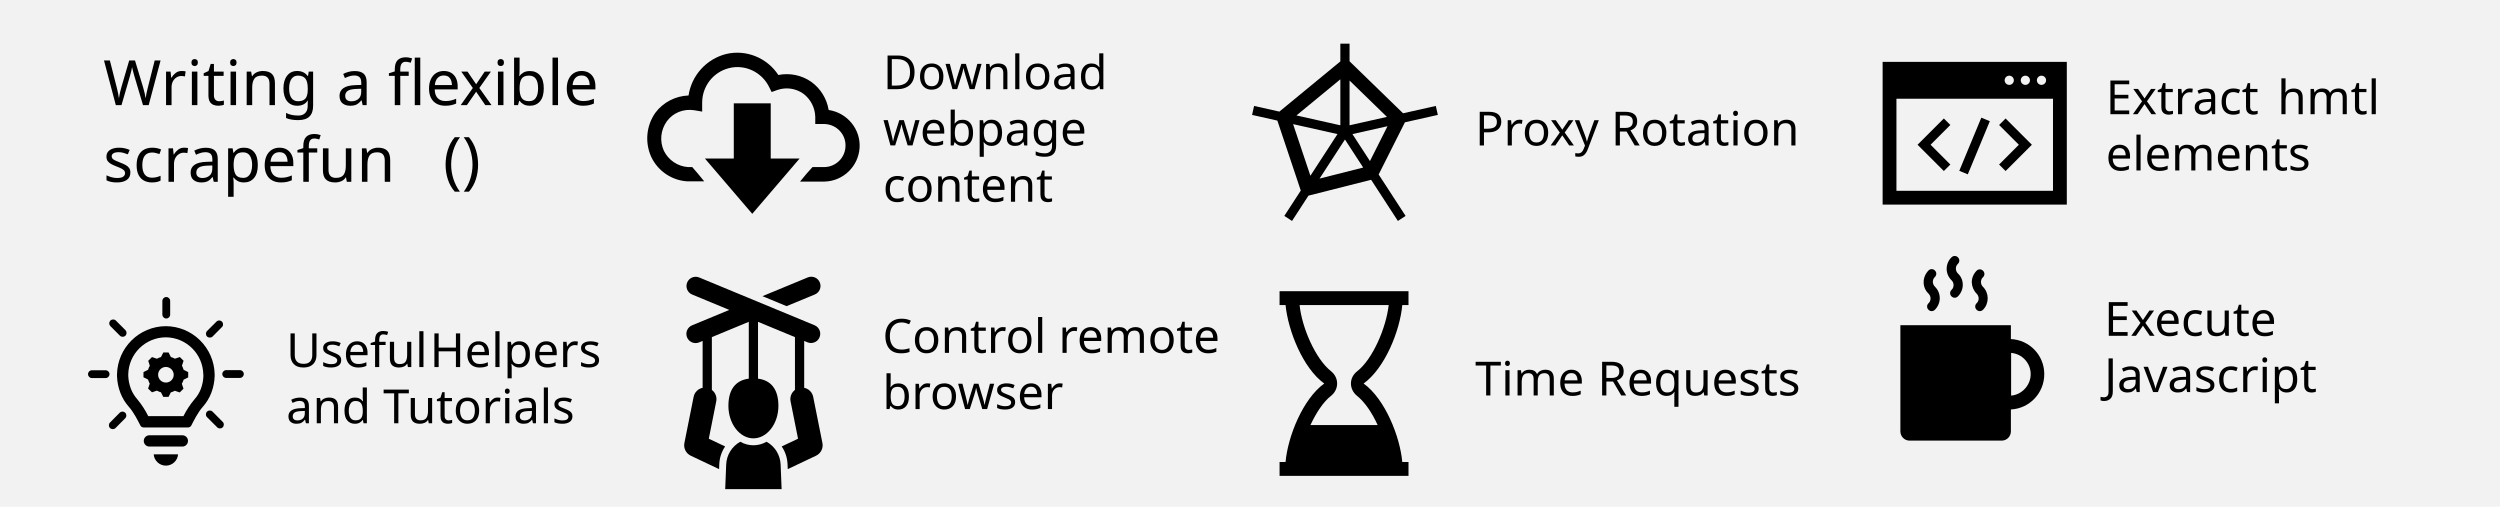
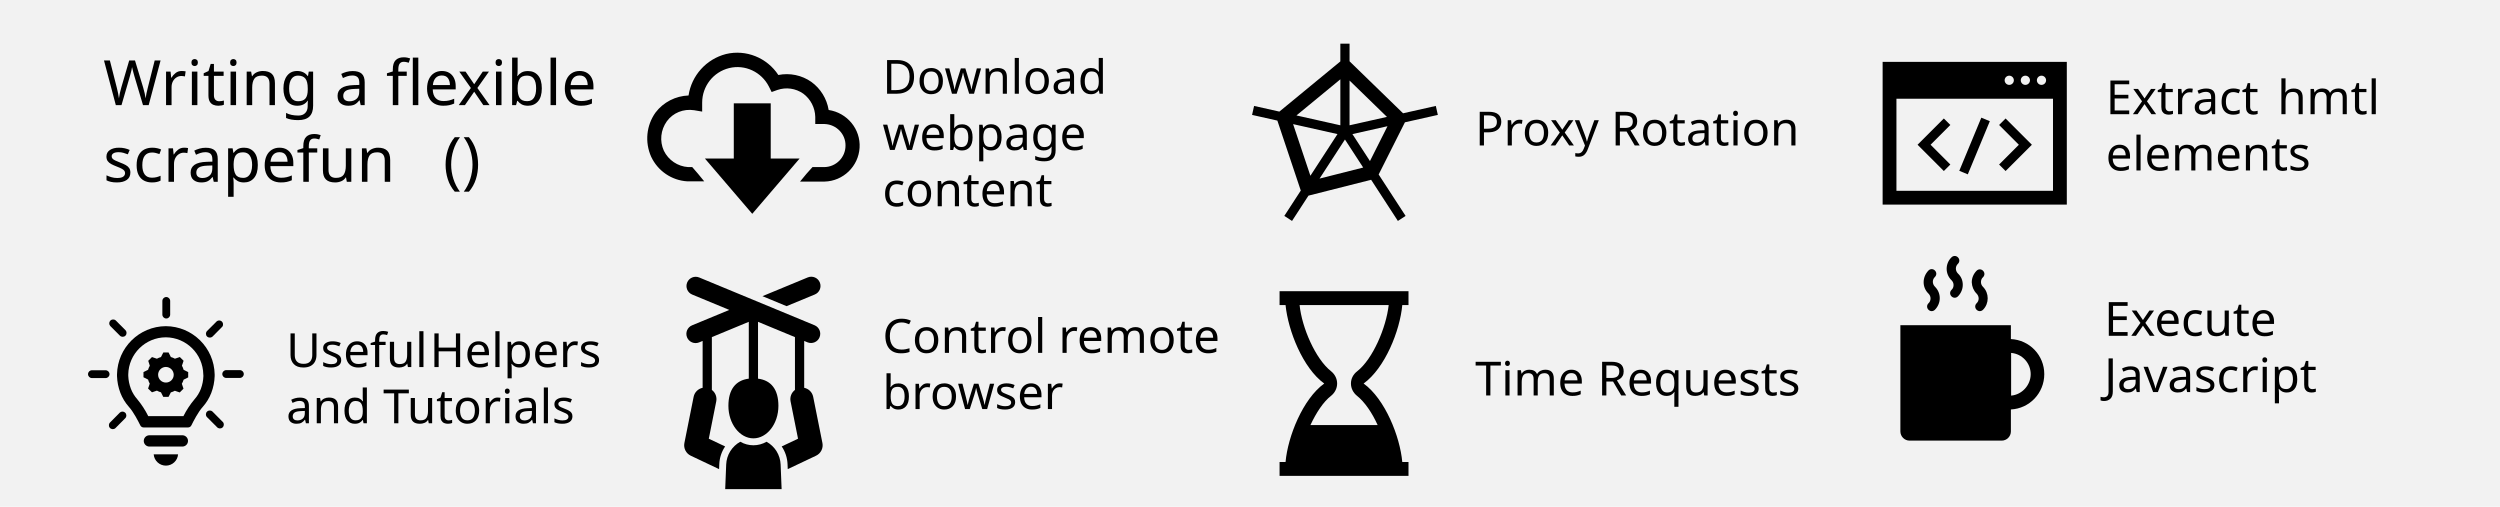
<svg xmlns="http://www.w3.org/2000/svg" width="4400" height="892" overflow="hidden">
  <defs>
    <clipPath id="clip0">
      <rect x="3" y="1581" width="4400" height="892" />
    </clipPath>
    <clipPath id="clip1">
      <rect x="3283" y="1621" width="390" height="389" />
    </clipPath>
    <clipPath id="clip2">
      <rect x="3283" y="1621" width="390" height="389" />
    </clipPath>
    <clipPath id="clip3">
      <rect x="3283" y="1621" width="390" height="389" />
    </clipPath>
    <clipPath id="clip4">
      <rect x="2176" y="1621" width="391" height="389" />
    </clipPath>
    <clipPath id="clip5">
      <rect x="2176" y="1621" width="391" height="389" />
    </clipPath>
    <clipPath id="clip6">
      <rect x="2176" y="1621" width="391" height="389" />
    </clipPath>
    <clipPath id="clip7">
      <rect x="2173" y="2061" width="390" height="390" />
    </clipPath>
    <clipPath id="clip8">
      <rect x="2173" y="2061" width="390" height="390" />
    </clipPath>
    <clipPath id="clip9">
      <rect x="2173" y="2061" width="390" height="390" />
    </clipPath>
    <clipPath id="clip10">
      <rect x="1134" y="1621" width="390" height="389" />
    </clipPath>
    <clipPath id="clip11">
      <rect x="1134" y="1621" width="390" height="389" />
    </clipPath>
    <clipPath id="clip12">
      <rect x="1134" y="1621" width="390" height="389" />
    </clipPath>
    <clipPath id="clip13">
      <rect x="1134" y="2060" width="390" height="390" />
    </clipPath>
    <clipPath id="clip14">
      <rect x="1134" y="2060" width="390" height="390" />
    </clipPath>
    <clipPath id="clip15">
      <rect x="1134" y="2060" width="390" height="390" />
    </clipPath>
    <clipPath id="clip16">
      <rect x="3280" y="1998" width="389" height="392" />
    </clipPath>
    <clipPath id="clip17">
      <rect x="3280" y="1998" width="389" height="392" />
    </clipPath>
    <clipPath id="clip18">
      <rect x="3280" y="1998" width="389" height="392" />
    </clipPath>
    <clipPath id="clip19">
      <rect x="133" y="2090" width="331" height="330" />
    </clipPath>
    <clipPath id="clip20">
      <rect x="133" y="2090" width="331" height="330" />
    </clipPath>
    <clipPath id="clip21">
      <rect x="133" y="2090" width="331" height="330" />
    </clipPath>
  </defs>
  <g clip-path="url(#clip0)" transform="translate(-3 -1581)">
    <rect x="3" y="1581" width="4400" height="892" fill="#F2F2F2" />
-     <text font-family="CMU Serif,CMU Serif_MSFontService,sans-serif" font-weight="500" font-size="110" transform="matrix(1 0 0 1 184.72 1766)">Writing <tspan font-size="110" x="410.781" y="0">a flexible</tspan>
-       <tspan font-family="Lucida Console,Lucida Console_MSFontService,sans-serif" font-weight="400" font-stretch="semi-condensed" font-size="110" x="0" y="135">scrapefun</tspan>
+     <text font-family="CMU Serif,CMU Serif_MSFontService,sans-serif" font-weight="500" font-size="110" transform="matrix(1 0 0 1 184.72 1766)">Writing a flexible<tspan font-family="Lucida Console,Lucida Console_MSFontService,sans-serif" font-weight="400" font-stretch="semi-condensed" font-size="110" x="0" y="135">scrapefun</tspan>
      <tspan font-family="Lucida Console,Lucida Console_MSFontService,sans-serif" font-weight="400" font-stretch="semi-condensed" font-size="110" x="598.125" y="135">()</tspan>
    </text>
    <g clip-path="url(#clip1)">
      <g clip-path="url(#clip2)">
        <g clip-path="url(#clip3)">
          <path d="M140.161 260.995 93.887 214.76 140.161 168.526 151.588 179.953 116.821 214.76 151.588 249.568 140.161 260.995Z" transform="matrix(1 0 0 1 3284 1621)" />
          <path d="M248.838 260.995 237.411 249.568 272.178 214.76 237.411 179.953 248.838 168.526 295.113 214.76 248.838 260.995Z" transform="matrix(1 0 0 1 3284 1621)" />
          <path d="M143.606 208.844 244.867 208.844 244.867 225.053 143.606 225.053Z" transform="matrix(0.382845 -0.923813 0.923813 0.382845 3203.44 1934.35)" />
          <path d="M32.417 68.885 32.417 320.114 356.583 320.114 356.583 68.885ZM312.01 93.198C316.486 93.198 320.114 96.826 320.114 101.302 320.114 105.778 316.486 109.406 312.01 109.406 307.534 109.406 303.906 105.778 303.906 101.302 303.906 96.826 307.534 93.198 312.01 93.198ZM283.646 93.198C288.122 93.198 291.75 96.826 291.75 101.302 291.75 105.778 288.122 109.406 283.646 109.406 279.17 109.406 275.542 105.778 275.542 101.302 275.542 96.826 279.17 93.198 283.646 93.198ZM255.281 93.198C259.757 93.198 263.385 96.826 263.385 101.302 263.385 105.778 259.757 109.406 255.281 109.406 250.805 109.406 247.177 105.778 247.177 101.302 247.177 96.826 250.805 93.198 255.281 93.198ZM332.271 295.802 56.729 295.802 56.729 133.719 332.271 133.719Z" transform="matrix(1 0 0 1 3284 1621)" />
        </g>
      </g>
    </g>
    <g clip-path="url(#clip4)">
      <g clip-path="url(#clip5)">
        <g clip-path="url(#clip6)">
          <path d="M298.663 175.253 356.583 162.249 353.029 146.446 295.397 159.381 201.214 67.88 201.214 36.874 185.006 36.874 185.006 68.103 77.703 156.41 33.191 146.438 29.637 162.241 74.153 172.242 115.379 295.397 86.382 340.01 99.973 348.844 128.897 304.332 239.19 276.425 286.251 348.844 299.854 340.01 252.445 267.101ZM237.12 243.494 206.251 195.999 267.98 182.141ZM267.032 165.73 201.214 180.52 201.214 101.784ZM185.006 99.588 185.006 180.52 107.761 163.177ZM101.857 178.462 179.965 195.999 132.296 269.342ZM148.403 274.326 193.11 205.518 225.19 254.876Z" transform="matrix(1 0 0 1 2177 1621)" />
        </g>
      </g>
    </g>
    <g clip-path="url(#clip7)">
      <g clip-path="url(#clip8)">
        <g clip-path="url(#clip9)">
          <path d="M217.192 215.976C230.969 226.917 243.936 245.962 253.661 267.438L135.34 267.438C145.47 245.962 158.031 226.512 171.808 215.976 178.292 210.708 182.344 203.009 182.344 194.5 182.344 185.991 178.292 178.292 171.808 173.024 144.254 151.548 120.347 96.44 116.295 56.729L273.111 56.729C268.653 96.44 245.151 151.548 217.597 173.024 210.708 178.292 206.656 185.991 206.656 194.5 206.656 203.009 210.708 210.708 217.192 215.976ZM297.018 56.729 307.958 56.729 307.958 32.417 81.042 32.417 81.042 56.729 91.577 56.729C96.034 101.707 121.968 167.351 159.652 194.5 121.968 221.649 95.629 287.293 91.577 332.271L81.042 332.271 81.042 356.583 307.958 356.583 307.958 332.271 297.018 332.271C292.966 287.293 266.627 221.649 228.943 194.5 266.627 167.351 292.966 101.707 297.018 56.729Z" transform="matrix(1 0 0 1.00257 2174 2061)" />
        </g>
      </g>
    </g>
    <g clip-path="url(#clip10)">
      <g clip-path="url(#clip11)">
        <g clip-path="url(#clip12)">
          <path d="M224.891 141.823 160.057 141.823 160.057 239.073 109.406 239.073 192.474 336.323 275.542 239.073 224.891 239.073Z" transform="matrix(1.00257 0 0 1 1134 1621)" />
          <path d="M326.598 153.574C323.356 133.719 312.415 115.89 296.207 104.138 279.594 92.387 258.523 87.93 238.262 91.982 218.407 61.592 181.533 46.599 146.28 55.108 111.837 64.023 85.904 92.793 80.636 128.046 57.945 128.856 36.469 139.797 22.692 158.031 6.483 180.723 3.647 210.303 14.993 235.831 26.744 260.954 51.056 277.568 78.61 279.188L108.191 279.188 97.25 265.817 87.12 254.065 79.826 254.065C61.592 252.85 45.383 241.909 37.279 225.296 29.58 208.277 31.606 188.827 42.547 173.429 53.487 158.436 71.722 151.143 90.361 153.979L104.544 156.41 104.544 140.607C104.544 111.837 123.994 86.715 151.953 79.826 179.912 72.938 208.682 86.715 221.649 112.243L226.511 121.968 236.642 118.321C252.039 113.053 268.653 115.484 282.025 124.804 294.992 134.529 302.69 149.522 303.096 165.73L303.096 178.292 319.709 178.292C340.375 179.102 356.583 196.121 356.178 216.381 356.178 237.047 339.564 253.66 319.304 254.065L298.233 254.065 287.698 265.817 276.352 279.594 319.304 279.594C352.126 278.783 378.87 252.85 380.896 220.028 382.922 187.206 359.014 158.436 326.598 153.574Z" transform="matrix(1.00257 0 0 1 1134 1621)" />
        </g>
      </g>
    </g>
    <g clip-path="url(#clip13)">
      <g clip-path="url(#clip14)">
        <g clip-path="url(#clip15)">
          <path d="M1450.47 2360.71 1434.22 2279.46C1432.62 2271.44 1426.38 2265.17 1418.37 2263.53L1418.37 2181.06 1424.35 2183.54C1432.68 2186.87 1442.14 2182.81 1445.47 2174.48 1448.74 2166.29 1444.89 2156.98 1436.78 2153.51L1233.65 2069.38C1225.36 2065.94 1215.86 2069.88 1212.42 2078.18 1208.99 2086.47 1212.93 2095.97 1221.22 2099.41L1286.54 2126.46 1221.22 2153.5C1212.89 2156.83 1208.83 2166.29 1212.17 2174.62 1215.5 2182.95 1224.95 2187.01 1233.29 2183.68 1233.41 2183.63 1233.53 2183.58 1233.65 2183.52L1239.62 2181.06 1239.62 2263.53C1231.62 2265.17 1225.38 2271.45 1223.78 2279.46L1207.53 2360.71C1205.7 2369.85 1210.33 2379.06 1218.75 2383.05L1268.59 2406.66 1268.94 2398.02C1269.37 2386.84 1272.92 2376 1279.21 2366.74L1250.48 2353.13 1263.59 2287.42C1265.11 2279.78 1262.11 2271.95 1255.88 2267.27L1255.88 2174.32 1320.87 2147.4 1320.87 2247.42C1297.43 2250.41 1284.99 2266.83 1284.99 2295.29 1284.99 2326.89 1304.99 2352.5 1329 2352.5 1353.01 2352.5 1373.01 2326.89 1373.01 2295.29 1373.01 2266.83 1360.57 2250.41 1337.12 2247.42L1337.12 2147.4 1402.12 2174.32 1402.12 2267.27C1395.89 2271.95 1392.89 2279.78 1394.41 2287.42L1407.54 2353.12 1378.81 2366.72C1385.09 2375.98 1388.65 2386.82 1389.08 2398L1389.43 2406.64 1439.26 2383.03C1447.67 2379.04 1452.29 2369.84 1450.47 2360.71Z" />
          <path d="M1352.12 2358.47C1337.82 2366.76 1320.18 2366.76 1305.88 2358.47 1291.18 2366.56 1281.78 2381.74 1281.1 2398.5L1279.35 2441.87 1378.65 2441.87 1376.9 2398.5C1376.22 2381.74 1366.82 2366.56 1352.12 2358.47Z" />
          <path d="M1436.78 2099.41C1445.14 2096.14 1449.26 2086.71 1445.99 2078.35 1442.72 2069.99 1433.29 2065.87 1424.93 2069.14 1424.74 2069.22 1424.54 2069.3 1424.35 2069.38L1344.92 2102.25 1387.39 2119.84Z" />
        </g>
      </g>
    </g>
    <g clip-path="url(#clip16)">
      <g clip-path="url(#clip17)">
        <g clip-path="url(#clip18)">
          <path d="M320.925 239.883C320.925 206.656 294.992 179.912 262.17 178.292L262.17 153.979 67.67 153.979 67.67 340.375C67.67 349.289 74.963 356.583 83.878 356.583L245.961 356.583C254.876 356.583 262.17 349.289 262.17 340.375L262.17 301.88C294.992 300.259 320.925 273.11 320.925 239.883ZM262.575 277.568 262.575 202.604C282.025 204.225 297.018 220.433 297.018 239.883 297.018 259.333 281.62 275.947 262.575 277.568Z" transform="matrix(1 0 0 1.00257 3280 1999)" />
          <path d="M157.626 74.963C160.057 77.395 161.273 80.231 161.273 83.473 161.273 86.715 160.057 89.956 157.626 91.982 154.384 95.224 154.384 100.086 157.626 103.328 159.247 104.949 161.273 105.759 163.299 105.759 165.325 105.759 167.351 104.949 168.972 103.328 174.239 98.06 177.481 90.767 177.481 83.068 177.481 75.369 174.645 68.48 168.972 63.212 168.972 63.212 168.972 63.212 168.972 63.212 164.109 58.35 164.109 50.651 168.972 46.194 172.213 42.952 172.213 38.09 168.972 34.848 165.73 31.606 160.868 31.606 157.626 34.848 146.28 45.788 146.28 64.023 157.626 74.963 157.626 74.963 157.626 74.963 157.626 74.963Z" transform="matrix(1 0 0 1.00257 3280 1999)" />
          <path d="M201.794 98.466C206.656 103.328 206.656 111.027 201.794 115.484 198.552 118.726 198.552 123.588 201.794 126.83 203.414 128.451 205.441 129.261 207.467 129.261 209.493 129.261 211.519 128.451 213.139 126.83 224.08 115.89 224.08 97.655 213.139 86.715 213.139 86.715 213.139 86.715 213.139 86.715 210.708 84.283 209.493 81.447 209.493 78.205 209.493 74.963 210.708 71.722 213.139 69.696 216.381 66.454 216.381 61.592 213.139 58.35 209.898 55.108 205.035 55.108 201.794 58.35 196.526 63.618 193.284 70.911 193.284 78.61 193.689 86.309 196.526 93.198 201.794 98.466 201.794 98.466 201.794 98.466 201.794 98.466Z" transform="matrix(1 0 0 1.00257 3280 1999)" />
          <path d="M117.105 98.466C119.536 100.897 120.752 103.733 120.752 106.975 120.752 110.217 119.536 113.458 117.105 115.484 113.863 118.726 113.863 123.588 117.105 126.83 118.726 128.451 120.752 129.261 122.778 129.261 124.804 129.261 126.83 128.451 128.451 126.83 133.719 121.562 136.96 114.269 136.96 106.57 136.96 98.871 134.124 91.982 128.451 86.309L128.451 86.309C123.588 81.447 123.588 73.748 128.451 69.291 131.693 66.049 131.693 61.186 128.451 57.945 125.209 54.703 120.347 54.703 117.105 57.945 105.759 69.696 105.759 87.525 117.105 98.466 117.105 98.466 117.105 98.466 117.105 98.466Z" transform="matrix(1 0 0 1.00257 3280 1999)" />
        </g>
      </g>
    </g>
-     <text font-family="CMU Serif,CMU Serif_MSFontService,sans-serif" font-weight="500" font-size="83" transform="matrix(1 0 0 1 1557.07 1738)">Download <tspan font-size="83" x="0" y="99">webpage</tspan>
+     <text font-family="CMU Serif,CMU Serif_MSFontService,sans-serif" font-weight="500" font-size="83" transform="matrix(1 0 0 1 1556.2 1746)">Download <tspan font-size="83" x="0" y="99">webpage</tspan>
      <tspan font-size="83" x="0" y="198">content</tspan>
-       <tspan font-size="83" x="-0.866" y="464">Control remote </tspan>
-       <tspan font-size="83" x="-0.866" y="563">browser</tspan>
-       <tspan font-size="83" x="1042.2" y="99">Proxy Rotation</tspan>
-       <tspan font-size="83" x="1042.2" y="539">Time </tspan>
-       <tspan font-size="83" x="1257.62" y="539">Requests</tspan>
-       <tspan font-size="83" x="2152.19" y="44">Extract </tspan>
-       <tspan font-size="83" x="2454.12" y="44">hmtl</tspan>
-       <tspan font-size="83" x="2152.19" y="143">elements</tspan>
-       <tspan font-size="83" x="2149.36" y="434">Execute </tspan>
-       <tspan font-size="83" x="2149.36" y="533">Javascript</tspan>
+       <tspan font-size="83" x="0" y="456">Control remote </tspan>
+       <tspan font-size="83" x="0" y="555">browser</tspan>
+       <tspan font-size="83" x="1043.07" y="91">Proxy Rotation</tspan>
+       <tspan font-size="83" x="1043.07" y="531">Time </tspan>
+       <tspan font-size="83" x="1258.48" y="531">Requests</tspan>
+       <tspan font-size="83" x="2153.06" y="36">Extract </tspan>
+       <tspan font-size="83" x="2454.99" y="36">hmtl</tspan>
+       <tspan font-size="83" x="2153.06" y="135">elements</tspan>
+       <tspan font-size="83" x="2150.23" y="426">Execute </tspan>
+       <tspan font-size="83" x="2150.23" y="525">Javascript</tspan>
    </text>
    <g clip-path="url(#clip19)">
      <g clip-path="url(#clip20)">
        <g clip-path="url(#clip21)">
          <path d="M323.197 2224.65 326.119 2215.98 319.519 2209.38 310.856 2212.31C308.604 2211.04 306.202 2210.06 303.706 2209.38L299.65 2201.31 290.438 2201.31 286.347 2209.42C283.842 2210.1 281.429 2211.08 279.163 2212.34L270.5 2209.42 263.9 2216.02 266.65 2224.68C265.331 2226.92 264.314 2229.32 263.625 2231.83L255.513 2235.89 255.513 2244.96 263.625 2249.05C264.294 2251.55 265.275 2253.95 266.547 2256.2L263.625 2264.87 270.5 2271.47 279.163 2268.51C281.413 2269.79 283.815 2270.78 286.313 2271.47L290.369 2279.54 299.581 2279.54 303.672 2271.6C306.126 2270.94 308.492 2269.98 310.719 2268.75L319.347 2271.71 325.947 2265.07 323.025 2256.44C324.338 2254.18 325.388 2251.77 326.153 2249.26L334.231 2245.2 334.231 2235.89 326.119 2231.8C325.463 2229.3 324.48 2226.89 323.197 2224.65ZM295.009 2254.31C287.416 2254.31 281.259 2248.16 281.259 2240.56 281.259 2232.97 287.416 2226.81 295.009 2226.81 302.557 2226.92 308.649 2233.01 308.759 2240.56 308.759 2248.16 302.603 2254.31 295.009 2254.31Z" />
          <path d="M324.538 2347.09 265.378 2347.09C259.901 2347.41 255.723 2352.11 256.045 2357.59 256.341 2362.62 260.352 2366.63 265.378 2366.93L324.538 2366.93C330.014 2366.6 334.193 2361.9 333.871 2356.42 333.574 2351.4 329.564 2347.39 324.538 2347.09Z" />
          <path d="M294.975 2400.51C306.199 2400.49 315.53 2391.86 316.425 2380.68L273.491 2380.68C274.403 2391.87 283.745 2400.49 294.975 2400.51Z" />
          <path d="M380.809 2242.87 380.809 2239.91C379.934 2192.99 341.8 2155.33 294.872 2155.04L294.872 2155.04C247.944 2155.33 209.81 2192.99 208.934 2239.91L208.934 2242.87C209.249 2253.04 211.271 2263.09 214.916 2272.6 218.395 2281.57 223.447 2289.85 229.834 2297.04 237.706 2305.6 246.3 2322.27 249.944 2329.7 251.058 2331.94 253.352 2333.35 255.856 2333.34L333.888 2333.34C336.392 2333.35 338.686 2331.94 339.8 2329.7 343.444 2322.27 352.038 2305.63 359.909 2297.04 366.297 2289.85 371.349 2281.57 374.828 2272.6 378.473 2263.09 380.495 2253.04 380.809 2242.87ZM361.009 2242.56C360.765 2250.46 359.221 2258.26 356.438 2265.66 353.827 2272.32 350.057 2278.46 345.3 2283.81 337.67 2292.89 331.128 2302.83 325.809 2313.44L263.934 2313.44C258.676 2302.81 252.193 2292.83 244.616 2283.7 239.859 2278.36 236.088 2272.21 233.478 2265.55 230.637 2258.17 229.034 2250.36 228.734 2242.45L228.734 2239.98C229.35 2203.88 258.67 2174.88 294.769 2174.67L294.769 2174.67C330.867 2174.88 360.188 2203.88 360.803 2239.98Z" />
          <path d="M295.628 2141.56C299.425 2141.56 302.503 2138.48 302.503 2134.69L302.503 2110.62C302.503 2106.83 299.425 2103.75 295.628 2103.75 291.831 2103.75 288.753 2106.83 288.753 2110.62L288.753 2134.69C288.753 2138.48 291.831 2141.56 295.628 2141.56Z" />
          <path d="M214.056 2171.78C216.738 2174.44 221.068 2174.44 223.75 2171.78 226.415 2169.1 226.415 2164.77 223.75 2162.08L206.734 2145C203.916 2142.46 199.569 2142.68 197.024 2145.5 194.655 2148.12 194.662 2152.11 197.041 2154.73Z" />
          <path d="M372.456 2175.11C374.288 2175.11 376.046 2174.38 377.338 2173.08L394.319 2155.9C396.534 2152.81 395.829 2148.52 392.745 2146.3 390.312 2144.55 387.027 2144.58 384.625 2146.38L367.438 2163.56C364.772 2166.24 364.772 2170.57 367.438 2173.26 368.791 2174.53 370.601 2175.2 372.456 2175.11Z" />
          <path d="M188.859 2232.66 164.797 2232.66C161 2232.66 157.922 2235.73 157.922 2239.53 157.922 2243.33 161 2246.41 164.797 2246.41L188.859 2246.41C192.656 2246.41 195.734 2243.33 195.734 2239.53 195.734 2235.73 192.656 2232.66 188.859 2232.66Z" />
          <path d="M214.056 2307.04 197.041 2324.23C194.157 2326.7 193.821 2331.04 196.291 2333.93 198.76 2336.81 203.101 2337.14 205.984 2334.68 206.254 2334.44 206.504 2334.19 206.734 2333.93L223.75 2316.74C226.22 2313.85 225.884 2309.51 223 2307.04 220.426 2304.84 216.63 2304.84 214.056 2307.04Z" />
          <path d="M377.338 2305.74C374.793 2302.92 370.446 2302.7 367.627 2305.24 364.809 2307.79 364.588 2312.13 367.132 2314.95 367.283 2315.12 367.443 2315.28 367.609 2315.43L384.797 2332.62C387.227 2335.54 391.562 2335.93 394.48 2333.5 397.397 2331.07 397.792 2326.74 395.362 2323.82 395.032 2323.42 394.659 2323.07 394.25 2322.75Z" />
          <path d="M425.188 2232.42 401.125 2232.42C397.328 2232.42 394.25 2235.49 394.25 2239.29 394.25 2243.09 397.328 2246.17 401.125 2246.17L425.188 2246.17C428.985 2246.17 432.063 2243.09 432.063 2239.29 432.063 2235.49 428.985 2232.42 425.188 2232.42Z" />
        </g>
      </g>
    </g>
    <text font-family="CMU Serif,CMU Serif_MSFontService,sans-serif" font-weight="500" font-size="83" transform="matrix(1 0 0 1 506.851 2227)">Useful<tspan font-size="83" x="252.656" y="0">Helpers </tspan>
      <tspan font-size="83" x="0" y="99">and Tutorials</tspan>
    </text>
  </g>
</svg>
